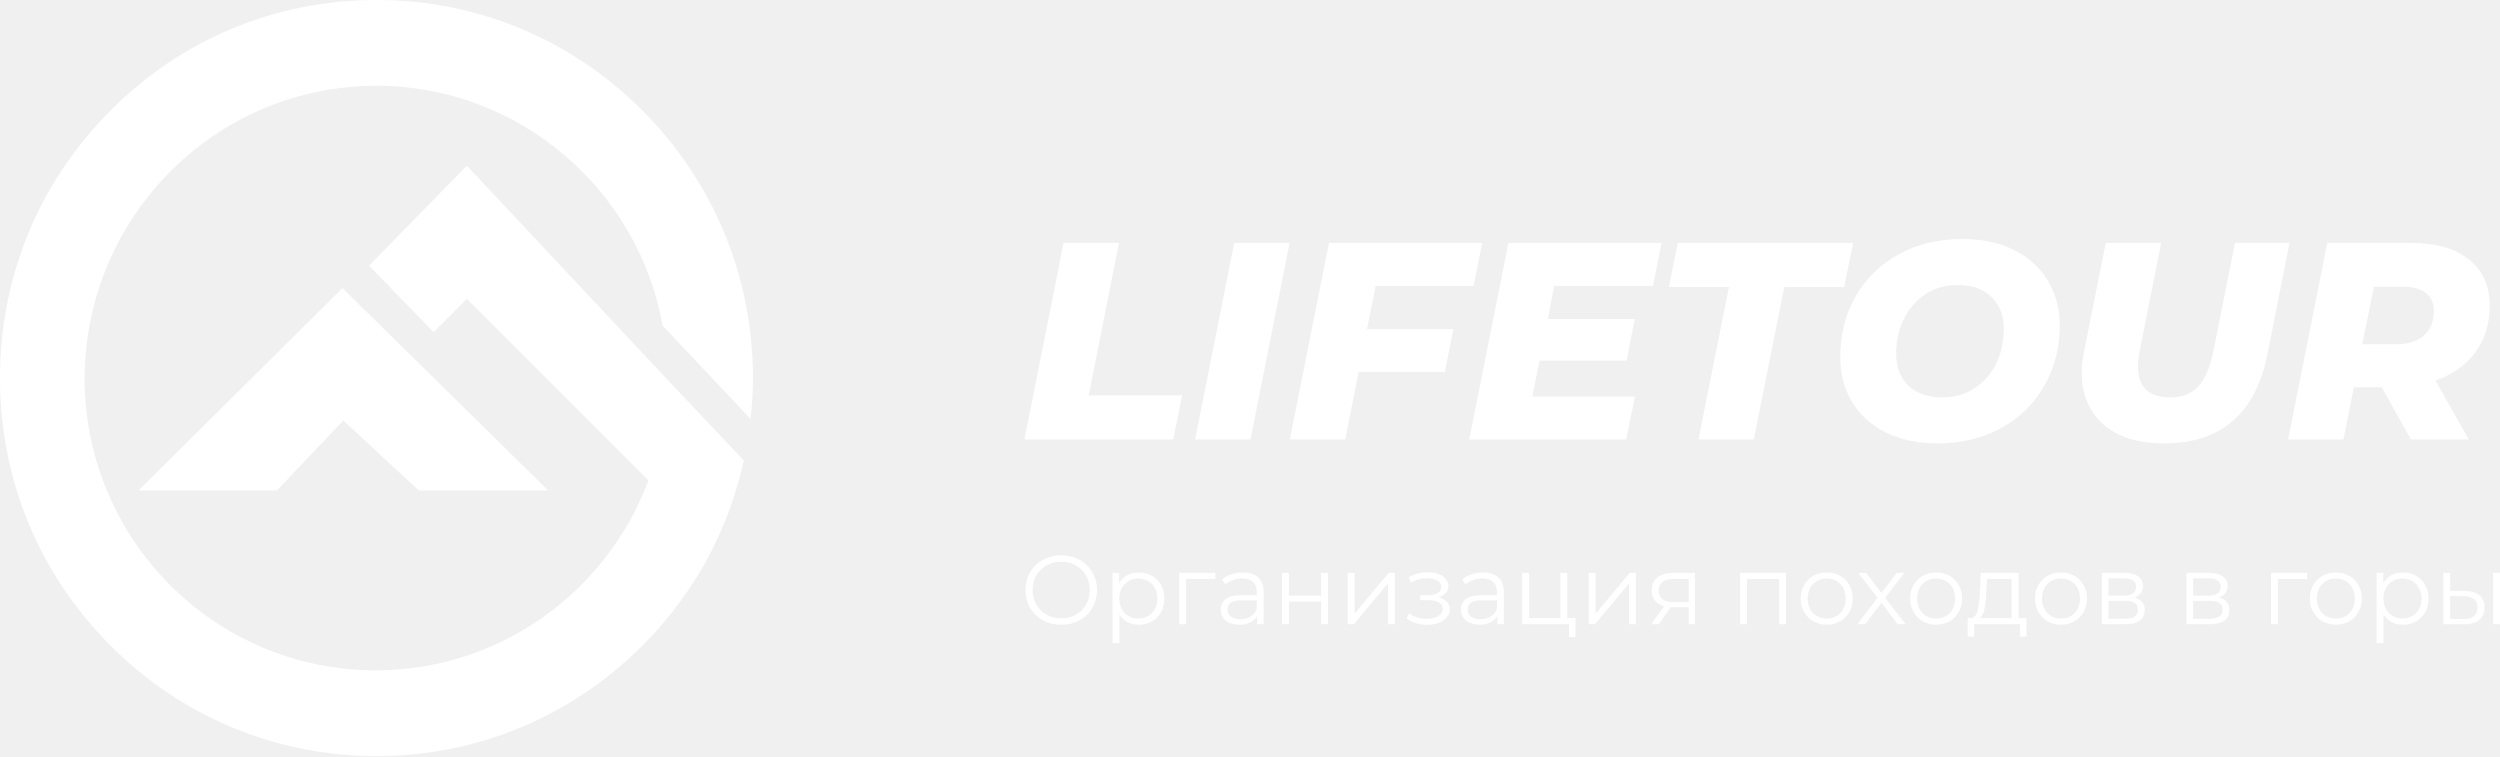
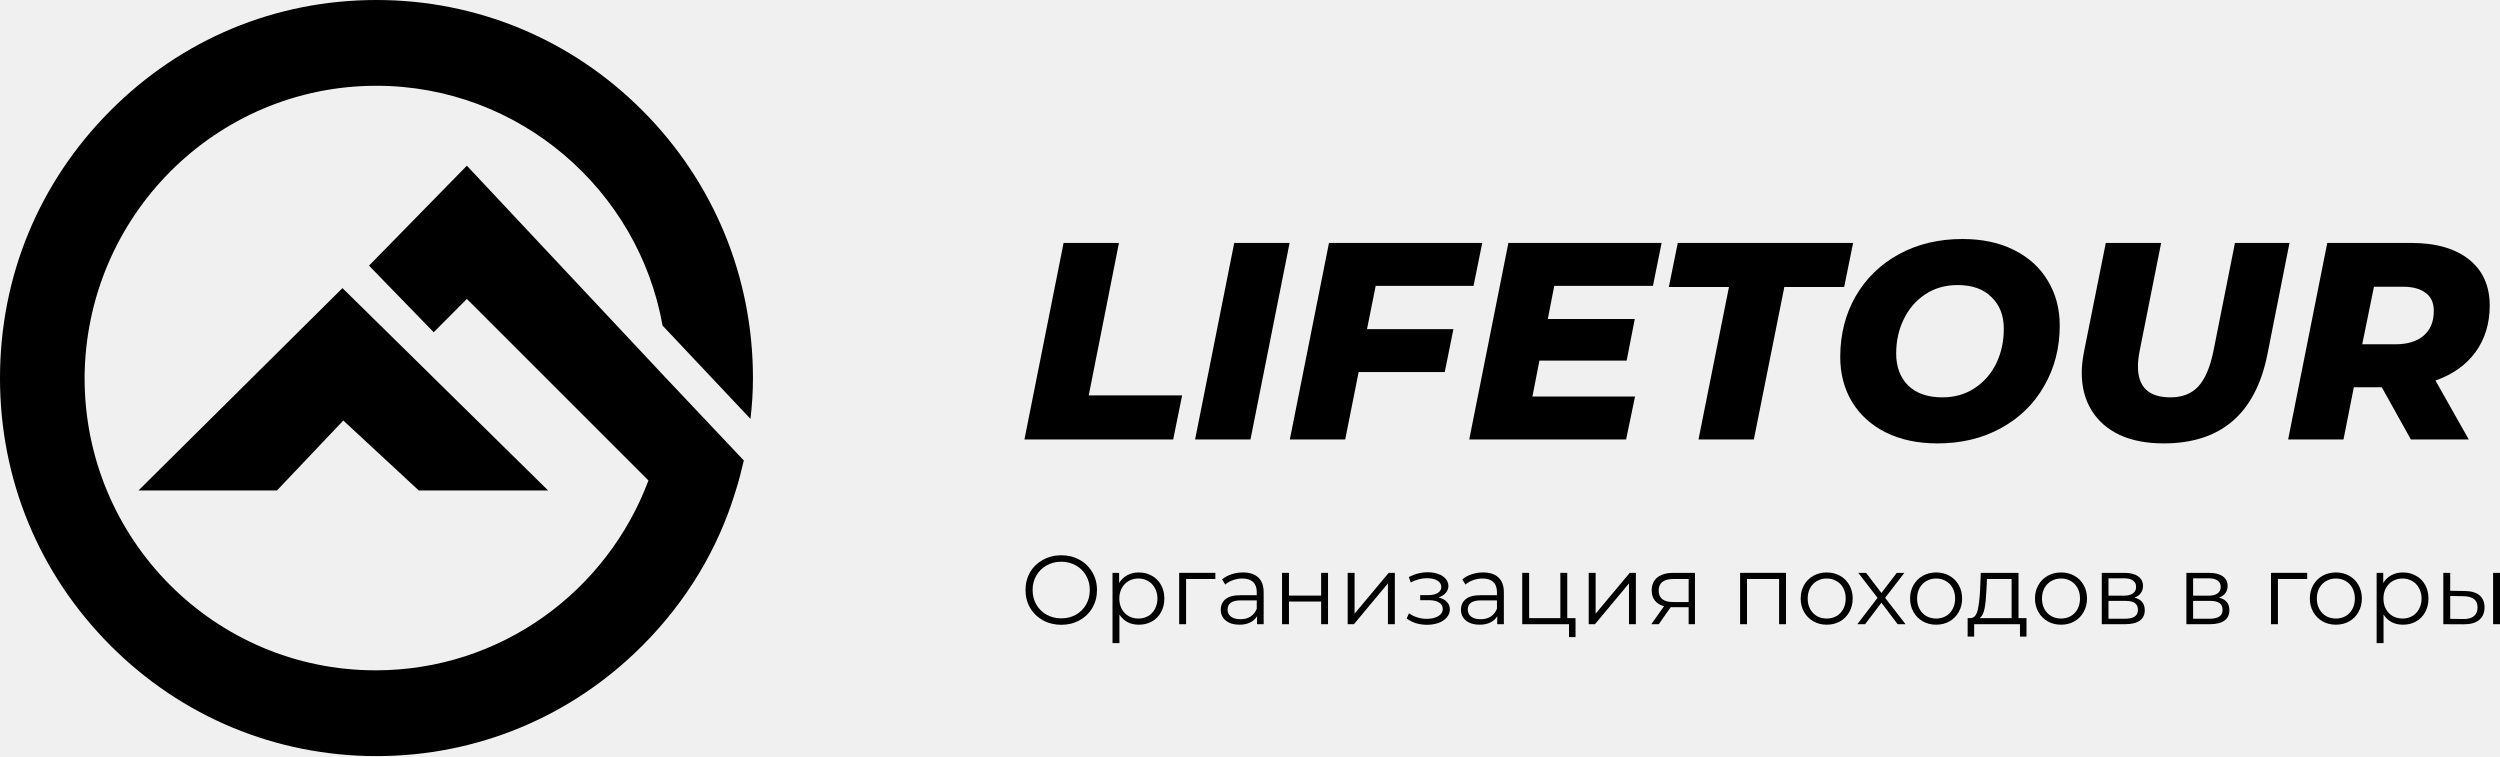
- <svg xmlns="http://www.w3.org/2000/svg" width="205" height="62" viewBox="0 0 205 62" fill="none">
+ <svg xmlns="http://www.w3.org/2000/svg" width="205" height="62" viewBox="0 0 205 62">
  <g clip-path="url(#clip0_4503_132)">
-     <path d="M22.711 40.218L28.151 34.482L34.339 40.218H44.946L28.083 23.625L11.355 40.218H22.711Z" fill="white" />
-     <path d="M38.283 13.588L30.259 21.782L35.563 27.244L38.283 24.513L53.174 39.399C49.774 48.48 41.071 54.967 30.803 54.967C17.611 54.967 6.936 44.247 6.936 31C7.004 17.753 17.679 7.033 30.871 7.033C42.566 7.033 52.358 15.568 54.33 26.698L61.538 34.346C61.674 33.253 61.742 32.093 61.742 31C61.742 22.738 58.546 14.954 52.698 9.082C46.85 3.209 39.099 0 30.871 0C22.575 0 14.892 3.209 9.044 9.082C3.196 14.954 0 22.67 0 31C0 39.33 3.196 47.046 9.044 52.919C14.892 58.791 22.643 62 30.871 62C39.099 62 46.85 58.791 52.698 52.919C56.302 49.3 58.886 44.998 60.314 40.286C60.586 39.467 60.79 38.579 60.994 37.76L54.738 31.137L38.283 13.588Z" fill="white" />
-     <path d="M87.214 19.92H91.754L89.277 32.422H96.935L96.201 36.037H84.004L87.214 19.92Z" fill="white" />
-     <path d="M101.208 19.92H105.747L102.538 36.037H97.998L101.208 19.92Z" fill="white" />
-     <path d="M112.806 23.443L112.095 26.989H119.18L118.469 30.511H111.408L110.307 36.037H105.767L108.977 19.92H121.542L120.831 23.443H112.806Z" fill="white" />
-     <path d="M127.448 23.443L126.921 26.16H134.051L133.386 29.567H126.233L125.659 32.514H134.074L133.34 36.037H120.478L123.688 19.92H136.252L135.541 23.443H127.448Z" fill="white" />
-     <path d="M141.775 23.535H136.845L137.579 19.92H151.955L151.221 23.535H146.315L143.815 36.037H139.276L141.775 23.535Z" fill="white" />
-     <path d="M158.879 36.359C157.259 36.359 155.845 36.06 154.637 35.461C153.445 34.863 152.52 34.026 151.863 32.952C151.221 31.877 150.9 30.649 150.9 29.268C150.9 27.426 151.32 25.768 152.161 24.295C153.017 22.821 154.202 21.67 155.715 20.841C157.243 20.012 158.978 19.598 160.919 19.598C162.54 19.598 163.946 19.897 165.138 20.496C166.346 21.095 167.27 21.931 167.912 23.006C168.57 24.08 168.898 25.308 168.898 26.689C168.898 28.531 168.47 30.189 167.614 31.662C166.774 33.136 165.589 34.287 164.061 35.116C162.547 35.945 160.82 36.359 158.879 36.359ZM159.269 32.583C160.278 32.583 161.164 32.33 161.928 31.824C162.693 31.317 163.281 30.642 163.694 29.797C164.106 28.938 164.313 27.994 164.313 26.966C164.313 25.876 163.977 25.009 163.304 24.364C162.647 23.704 161.722 23.374 160.53 23.374C159.521 23.374 158.634 23.627 157.87 24.134C157.106 24.64 156.517 25.323 156.105 26.183C155.692 27.027 155.486 27.963 155.486 28.992C155.486 30.081 155.814 30.956 156.471 31.616C157.144 32.261 158.076 32.583 159.269 32.583Z" fill="white" />
-     <path d="M177.421 36.359C176.03 36.359 174.83 36.129 173.821 35.669C172.812 35.193 172.04 34.517 171.505 33.642C170.97 32.768 170.703 31.739 170.703 30.557C170.703 30.066 170.764 29.498 170.886 28.854L172.675 19.92H177.214L175.449 28.785C175.357 29.245 175.311 29.667 175.311 30.051C175.311 31.739 176.198 32.583 177.971 32.583C178.934 32.583 179.69 32.292 180.241 31.709C180.806 31.11 181.227 30.135 181.502 28.785L183.267 19.92H187.738L185.927 29.061C184.949 33.926 182.113 36.359 177.421 36.359Z" fill="white" />
-     <path d="M204.157 25.055C204.157 26.528 203.768 27.802 202.988 28.877C202.209 29.936 201.116 30.711 199.709 31.202L202.438 36.037H197.692L195.307 31.755H193.015L192.166 36.037H187.627L190.836 19.92H197.692C199.74 19.92 201.33 20.373 202.461 21.279C203.592 22.184 204.157 23.443 204.157 25.055ZM199.572 25.492C199.572 24.832 199.35 24.341 198.907 24.019C198.464 23.681 197.845 23.512 197.05 23.512H194.665L193.702 28.232H196.408C197.417 28.232 198.196 27.994 198.746 27.518C199.297 27.042 199.572 26.367 199.572 25.492Z" fill="white" />
-     <path d="M87.026 51.233C86.473 51.233 85.971 51.11 85.519 50.865C85.073 50.614 84.722 50.272 84.466 49.84C84.217 49.407 84.092 48.921 84.092 48.382C84.092 47.843 84.217 47.357 84.466 46.925C84.722 46.492 85.073 46.153 85.519 45.908C85.971 45.657 86.473 45.531 87.026 45.531C87.579 45.531 88.076 45.654 88.518 45.9C88.964 46.145 89.315 46.487 89.57 46.925C89.826 47.357 89.953 47.843 89.953 48.382C89.953 48.921 89.826 49.41 89.57 49.848C89.315 50.28 88.964 50.619 88.518 50.865C88.076 51.11 87.579 51.233 87.026 51.233ZM87.026 50.705C87.468 50.705 87.866 50.606 88.223 50.408C88.579 50.205 88.858 49.928 89.06 49.575C89.262 49.218 89.363 48.82 89.363 48.382C89.363 47.944 89.262 47.549 89.06 47.197C88.858 46.839 88.579 46.562 88.223 46.364C87.866 46.161 87.468 46.06 87.026 46.06C86.585 46.06 86.184 46.161 85.822 46.364C85.466 46.562 85.184 46.839 84.977 47.197C84.775 47.549 84.674 47.944 84.674 48.382C84.674 48.82 84.775 49.218 84.977 49.575C85.184 49.928 85.466 50.205 85.822 50.408C86.184 50.606 86.585 50.705 87.026 50.705Z" fill="white" />
-     <path d="M93.387 46.941C93.78 46.941 94.137 47.031 94.456 47.213C94.775 47.389 95.025 47.64 95.205 47.966C95.386 48.291 95.476 48.662 95.476 49.079C95.476 49.501 95.386 49.874 95.205 50.2C95.025 50.526 94.775 50.779 94.456 50.961C94.142 51.137 93.786 51.225 93.387 51.225C93.047 51.225 92.738 51.156 92.462 51.017C92.191 50.873 91.968 50.664 91.792 50.392V52.739H91.226V46.973H91.768V47.806C91.938 47.528 92.162 47.314 92.438 47.165C92.72 47.015 93.036 46.941 93.387 46.941ZM93.347 50.721C93.639 50.721 93.905 50.654 94.145 50.52C94.384 50.382 94.57 50.187 94.703 49.936C94.841 49.685 94.91 49.399 94.91 49.079C94.91 48.758 94.841 48.476 94.703 48.23C94.57 47.979 94.384 47.784 94.145 47.645C93.905 47.507 93.639 47.437 93.347 47.437C93.049 47.437 92.781 47.507 92.542 47.645C92.308 47.784 92.122 47.979 91.983 48.23C91.85 48.476 91.784 48.758 91.784 49.079C91.784 49.399 91.85 49.685 91.983 49.936C92.122 50.187 92.308 50.382 92.542 50.52C92.781 50.654 93.049 50.721 93.347 50.721Z" fill="white" />
-     <path d="M99.66 47.477H97.259V51.185H96.693V46.973H99.66V47.477Z" fill="white" />
-     <path d="M101.921 46.941C102.469 46.941 102.889 47.08 103.181 47.357C103.474 47.629 103.62 48.035 103.62 48.574V51.185H103.078V50.528C102.95 50.747 102.761 50.918 102.512 51.041C102.267 51.164 101.975 51.225 101.634 51.225C101.166 51.225 100.794 51.113 100.518 50.889C100.241 50.664 100.103 50.368 100.103 50C100.103 49.642 100.231 49.354 100.486 49.135C100.746 48.916 101.158 48.807 101.722 48.807H103.054V48.55C103.054 48.187 102.953 47.912 102.751 47.725C102.549 47.533 102.254 47.437 101.866 47.437C101.6 47.437 101.345 47.483 101.1 47.573C100.855 47.659 100.645 47.779 100.47 47.934L100.215 47.509C100.427 47.328 100.683 47.189 100.98 47.093C101.278 46.991 101.592 46.941 101.921 46.941ZM101.722 50.777C102.041 50.777 102.315 50.705 102.543 50.56C102.772 50.411 102.942 50.197 103.054 49.92V49.231H101.738C101.02 49.231 100.661 49.482 100.661 49.984C100.661 50.229 100.754 50.424 100.94 50.568C101.127 50.707 101.387 50.777 101.722 50.777Z" fill="white" />
-     <path d="M105.127 46.973H105.694V48.839H108.333V46.973H108.899V51.185H108.333V49.327H105.694V51.185H105.127V46.973Z" fill="white" />
-     <path d="M110.509 46.973H111.075V50.32L113.874 46.973H114.377V51.185H113.81V47.838L111.019 51.185H110.509V46.973Z" fill="white" />
-     <path d="M117.955 48.991C118.253 49.06 118.482 49.18 118.641 49.351C118.806 49.522 118.888 49.73 118.888 49.976C118.888 50.221 118.803 50.44 118.633 50.633C118.468 50.825 118.242 50.974 117.955 51.081C117.668 51.182 117.352 51.233 117.006 51.233C116.703 51.233 116.405 51.19 116.113 51.105C115.821 51.014 115.565 50.883 115.347 50.712L115.539 50.288C115.73 50.432 115.954 50.544 116.209 50.624C116.464 50.705 116.722 50.745 116.982 50.745C117.37 50.745 117.687 50.672 117.931 50.528C118.181 50.379 118.306 50.179 118.306 49.928C118.306 49.703 118.205 49.53 118.003 49.407C117.801 49.279 117.525 49.215 117.174 49.215H116.456V48.799H117.142C117.455 48.799 117.708 48.74 117.899 48.622C118.091 48.5 118.186 48.337 118.186 48.134C118.186 47.91 118.077 47.733 117.86 47.605C117.647 47.477 117.368 47.413 117.022 47.413C116.57 47.413 116.124 47.528 115.682 47.758L115.523 47.317C116.023 47.056 116.541 46.925 117.078 46.925C117.397 46.925 117.684 46.973 117.939 47.069C118.2 47.16 118.402 47.29 118.545 47.461C118.694 47.632 118.769 47.83 118.769 48.054C118.769 48.267 118.694 48.457 118.545 48.622C118.402 48.788 118.205 48.911 117.955 48.991Z" fill="white" />
-     <path d="M121.617 46.941C122.165 46.941 122.585 47.08 122.877 47.357C123.17 47.629 123.316 48.035 123.316 48.574V51.185H122.773V50.528C122.646 50.747 122.457 50.918 122.207 51.041C121.963 51.164 121.67 51.225 121.33 51.225C120.862 51.225 120.49 51.113 120.214 50.889C119.937 50.664 119.799 50.368 119.799 50C119.799 49.642 119.926 49.354 120.182 49.135C120.442 48.916 120.854 48.807 121.418 48.807H122.75V48.55C122.75 48.187 122.649 47.912 122.446 47.725C122.244 47.533 121.949 47.437 121.561 47.437C121.295 47.437 121.04 47.483 120.796 47.573C120.551 47.659 120.341 47.779 120.166 47.934L119.91 47.509C120.123 47.328 120.378 47.189 120.676 47.093C120.974 46.991 121.287 46.941 121.617 46.941ZM121.418 50.777C121.737 50.777 122.011 50.705 122.239 50.56C122.468 50.411 122.638 50.197 122.75 49.92V49.231H121.434C120.716 49.231 120.357 49.482 120.357 49.984C120.357 50.229 120.45 50.424 120.636 50.568C120.822 50.707 121.083 50.777 121.418 50.777Z" fill="white" />
-     <path d="M129.193 50.688V52.242H128.659V51.185H124.823V46.973H125.389V50.688H127.949V46.973H128.515V50.688H129.193Z" fill="white" />
-     <path d="M130.275 46.973H130.841V50.32L133.64 46.973H134.142V51.185H133.576V47.838L130.785 51.185H130.275V46.973Z" fill="white" />
-     <path d="M138.987 46.973V51.185H138.469V49.792H136.993L136.02 51.185H135.406L136.451 49.712C136.127 49.621 135.877 49.466 135.701 49.247C135.526 49.028 135.438 48.751 135.438 48.414C135.438 47.944 135.598 47.587 135.917 47.341C136.236 47.096 136.672 46.973 137.225 46.973H138.987ZM136.012 48.43C136.012 49.055 136.408 49.367 137.201 49.367H138.469V47.477H137.24C136.422 47.477 136.012 47.795 136.012 48.43Z" fill="white" />
-     <path d="M146.453 46.973V51.185H145.887V47.477H143.255V51.185H142.689V46.973H146.453Z" fill="white" />
-     <path d="M149.793 51.225C149.389 51.225 149.025 51.134 148.7 50.953C148.376 50.766 148.121 50.51 147.935 50.184C147.749 49.858 147.656 49.49 147.656 49.079C147.656 48.668 147.749 48.299 147.935 47.974C148.121 47.648 148.376 47.395 148.7 47.213C149.025 47.031 149.389 46.941 149.793 46.941C150.197 46.941 150.561 47.031 150.885 47.213C151.21 47.395 151.462 47.648 151.643 47.974C151.829 48.299 151.922 48.668 151.922 49.079C151.922 49.49 151.829 49.858 151.643 50.184C151.462 50.51 151.21 50.766 150.885 50.953C150.561 51.134 150.197 51.225 149.793 51.225ZM149.793 50.721C150.091 50.721 150.356 50.654 150.59 50.52C150.83 50.382 151.016 50.187 151.149 49.936C151.282 49.685 151.348 49.399 151.348 49.079C151.348 48.758 151.282 48.473 151.149 48.222C151.016 47.971 150.83 47.779 150.59 47.645C150.356 47.507 150.091 47.437 149.793 47.437C149.495 47.437 149.227 47.507 148.987 47.645C148.753 47.779 148.567 47.971 148.429 48.222C148.296 48.473 148.23 48.758 148.23 49.079C148.23 49.399 148.296 49.685 148.429 49.936C148.567 50.187 148.753 50.382 148.987 50.52C149.227 50.654 149.495 50.721 149.793 50.721Z" fill="white" />
-     <path d="M155.608 51.185L154.276 49.423L152.936 51.185H152.298L153.957 49.023L152.378 46.973H153.016L154.276 48.622L155.536 46.973H156.158L154.579 49.023L156.254 51.185H155.608Z" fill="white" />
-     <path d="M158.765 51.225C158.361 51.225 157.996 51.134 157.672 50.953C157.348 50.766 157.093 50.51 156.906 50.184C156.72 49.858 156.627 49.49 156.627 49.079C156.627 48.668 156.72 48.299 156.906 47.974C157.093 47.648 157.348 47.395 157.672 47.213C157.996 47.031 158.361 46.941 158.765 46.941C159.169 46.941 159.533 47.031 159.857 47.213C160.181 47.395 160.434 47.648 160.615 47.974C160.801 48.299 160.894 48.668 160.894 49.079C160.894 49.49 160.801 49.858 160.615 50.184C160.434 50.51 160.181 50.766 159.857 50.953C159.533 51.134 159.169 51.225 158.765 51.225ZM158.765 50.721C159.062 50.721 159.328 50.654 159.562 50.52C159.801 50.382 159.987 50.187 160.12 49.936C160.253 49.685 160.32 49.399 160.32 49.079C160.32 48.758 160.253 48.473 160.12 48.222C159.987 47.971 159.801 47.779 159.562 47.645C159.328 47.507 159.062 47.437 158.765 47.437C158.467 47.437 158.198 47.507 157.959 47.645C157.725 47.779 157.539 47.971 157.401 48.222C157.268 48.473 157.202 48.758 157.202 49.079C157.202 49.399 157.268 49.685 157.401 49.936C157.539 50.187 157.725 50.382 157.959 50.52C158.198 50.654 158.467 50.721 158.765 50.721Z" fill="white" />
-     <path d="M166.172 50.688V52.202H165.637V51.185H161.881V52.202H161.347V50.688H161.586C161.868 50.672 162.059 50.464 162.16 50.064C162.261 49.663 162.331 49.103 162.368 48.382L162.424 46.973H165.518V50.688H166.172ZM162.886 48.414C162.86 49.012 162.809 49.506 162.735 49.896C162.66 50.28 162.527 50.544 162.336 50.688H164.952V47.477H162.934L162.886 48.414Z" fill="white" />
-     <path d="M169.006 51.225C168.602 51.225 168.238 51.134 167.913 50.953C167.589 50.766 167.334 50.51 167.148 50.184C166.962 49.858 166.868 49.49 166.868 49.079C166.868 48.668 166.962 48.299 167.148 47.974C167.334 47.648 167.589 47.395 167.913 47.213C168.238 47.031 168.602 46.941 169.006 46.941C169.41 46.941 169.774 47.031 170.098 47.213C170.423 47.395 170.675 47.648 170.856 47.974C171.042 48.299 171.135 48.668 171.135 49.079C171.135 49.49 171.042 49.858 170.856 50.184C170.675 50.51 170.423 50.766 170.098 50.953C169.774 51.134 169.41 51.225 169.006 51.225ZM169.006 50.721C169.303 50.721 169.569 50.654 169.803 50.52C170.042 50.382 170.229 50.187 170.361 49.936C170.494 49.685 170.561 49.399 170.561 49.079C170.561 48.758 170.494 48.473 170.361 48.222C170.229 47.971 170.042 47.779 169.803 47.645C169.569 47.507 169.303 47.437 169.006 47.437C168.708 47.437 168.44 47.507 168.2 47.645C167.966 47.779 167.78 47.971 167.642 48.222C167.509 48.473 167.443 48.758 167.443 49.079C167.443 49.399 167.509 49.685 167.642 49.936C167.78 50.187 167.966 50.382 168.2 50.52C168.44 50.654 168.708 50.721 169.006 50.721Z" fill="white" />
-     <path d="M175.017 49.007C175.586 49.14 175.87 49.485 175.87 50.04C175.87 50.408 175.734 50.691 175.463 50.889C175.192 51.086 174.788 51.185 174.251 51.185H172.345V46.973H174.195C174.674 46.973 175.049 47.066 175.32 47.253C175.591 47.44 175.727 47.707 175.727 48.054C175.727 48.283 175.663 48.481 175.535 48.646C175.413 48.807 175.24 48.927 175.017 49.007ZM172.895 48.847H174.155C174.48 48.847 174.727 48.785 174.897 48.662C175.073 48.54 175.16 48.361 175.16 48.126C175.16 47.891 175.073 47.715 174.897 47.597C174.727 47.48 174.48 47.421 174.155 47.421H172.895V48.847ZM174.227 50.737C174.589 50.737 174.86 50.678 175.041 50.56C175.221 50.443 175.312 50.259 175.312 50.008C175.312 49.757 175.229 49.573 175.065 49.455C174.9 49.333 174.639 49.271 174.283 49.271H172.895V50.737H174.227Z" fill="white" />
-     <path d="M181.956 49.007C182.525 49.14 182.809 49.485 182.809 50.04C182.809 50.408 182.674 50.691 182.402 50.889C182.131 51.086 181.727 51.185 181.19 51.185H179.284V46.973H181.134C181.613 46.973 181.988 47.066 182.259 47.253C182.53 47.44 182.666 47.707 182.666 48.054C182.666 48.283 182.602 48.481 182.474 48.646C182.352 48.807 182.179 48.927 181.956 49.007ZM179.835 48.847H181.095C181.419 48.847 181.666 48.785 181.836 48.662C182.012 48.54 182.099 48.361 182.099 48.126C182.099 47.891 182.012 47.715 181.836 47.597C181.666 47.48 181.419 47.421 181.095 47.421H179.835V48.847ZM181.166 50.737C181.528 50.737 181.799 50.678 181.98 50.56C182.161 50.443 182.251 50.259 182.251 50.008C182.251 49.757 182.168 49.573 182.004 49.455C181.839 49.333 181.578 49.271 181.222 49.271H179.835V50.737H181.166Z" fill="white" />
-     <path d="M189.19 47.477H186.79V51.185H186.223V46.973H189.19V47.477Z" fill="white" />
-     <path d="M191.544 51.225C191.14 51.225 190.776 51.134 190.452 50.953C190.127 50.766 189.872 50.51 189.686 50.184C189.5 49.858 189.407 49.49 189.407 49.079C189.407 48.668 189.5 48.299 189.686 47.974C189.872 47.648 190.127 47.395 190.452 47.213C190.776 47.031 191.14 46.941 191.544 46.941C191.948 46.941 192.312 47.031 192.637 47.213C192.961 47.395 193.214 47.648 193.394 47.974C193.58 48.299 193.673 48.668 193.673 49.079C193.673 49.49 193.58 49.858 193.394 50.184C193.214 50.51 192.961 50.766 192.637 50.953C192.312 51.134 191.948 51.225 191.544 51.225ZM191.544 50.721C191.842 50.721 192.108 50.654 192.342 50.52C192.581 50.382 192.767 50.187 192.9 49.936C193.033 49.685 193.099 49.399 193.099 49.079C193.099 48.758 193.033 48.473 192.9 48.222C192.767 47.971 192.581 47.779 192.342 47.645C192.108 47.507 191.842 47.437 191.544 47.437C191.246 47.437 190.978 47.507 190.739 47.645C190.505 47.779 190.319 47.971 190.18 48.222C190.047 48.473 189.981 48.758 189.981 49.079C189.981 49.399 190.047 49.685 190.18 49.936C190.319 50.187 190.505 50.382 190.739 50.52C190.978 50.654 191.246 50.721 191.544 50.721Z" fill="white" />
-     <path d="M197.045 46.941C197.438 46.941 197.794 47.031 198.113 47.213C198.432 47.389 198.682 47.64 198.863 47.966C199.044 48.291 199.134 48.662 199.134 49.079C199.134 49.501 199.044 49.874 198.863 50.2C198.682 50.526 198.432 50.779 198.113 50.961C197.8 51.137 197.443 51.225 197.045 51.225C196.704 51.225 196.396 51.156 196.12 51.017C195.848 50.873 195.625 50.664 195.45 50.392V52.739H194.884V46.973H195.426V47.806C195.596 47.528 195.819 47.314 196.096 47.165C196.377 47.015 196.694 46.941 197.045 46.941ZM197.005 50.721C197.297 50.721 197.563 50.654 197.802 50.52C198.042 50.382 198.228 50.187 198.361 49.936C198.499 49.685 198.568 49.399 198.568 49.079C198.568 48.758 198.499 48.476 198.361 48.23C198.228 47.979 198.042 47.784 197.802 47.645C197.563 47.507 197.297 47.437 197.005 47.437C196.707 47.437 196.439 47.507 196.199 47.645C195.965 47.784 195.779 47.979 195.641 48.23C195.508 48.476 195.442 48.758 195.442 49.079C195.442 49.399 195.508 49.685 195.641 49.936C195.779 50.187 195.965 50.382 196.199 50.52C196.439 50.654 196.707 50.721 197.005 50.721Z" fill="white" />
-     <path d="M202.113 48.462C202.639 48.468 203.041 48.585 203.317 48.815C203.594 49.044 203.732 49.375 203.732 49.808C203.732 50.256 203.583 50.6 203.285 50.841C202.988 51.081 202.562 51.198 202.009 51.193L200.351 51.185V46.973H200.917V48.446L202.113 48.462ZM204.434 46.973H205V51.185H204.434V46.973ZM201.978 50.761C202.366 50.766 202.658 50.688 202.855 50.528C203.057 50.363 203.158 50.123 203.158 49.808C203.158 49.498 203.059 49.268 202.863 49.119C202.666 48.969 202.371 48.892 201.978 48.887L200.917 48.871V50.745L201.978 50.761Z" fill="white" />
+     <path d="M22.711 40.218L28.151 34.482L34.339 40.218H44.946L28.083 23.625L11.355 40.218H22.711Z" fill="inherit" />
+     <path d="M38.283 13.588L30.259 21.782L35.563 27.244L38.283 24.513L53.174 39.399C49.774 48.48 41.071 54.967 30.803 54.967C17.611 54.967 6.936 44.247 6.936 31C7.004 17.753 17.679 7.033 30.871 7.033C42.566 7.033 52.358 15.568 54.33 26.698L61.538 34.346C61.674 33.253 61.742 32.093 61.742 31C61.742 22.738 58.546 14.954 52.698 9.082C46.85 3.209 39.099 0 30.871 0C22.575 0 14.892 3.209 9.044 9.082C3.196 14.954 0 22.67 0 31C0 39.33 3.196 47.046 9.044 52.919C14.892 58.791 22.643 62 30.871 62C39.099 62 46.85 58.791 52.698 52.919C56.302 49.3 58.886 44.998 60.314 40.286C60.586 39.467 60.79 38.579 60.994 37.76L54.738 31.137L38.283 13.588Z" fill="inherit" />
+     <path d="M87.214 19.92H91.754L89.277 32.422H96.935L96.201 36.037H84.004L87.214 19.92Z" fill="inherit" />
+     <path d="M101.208 19.92H105.747L102.538 36.037H97.998L101.208 19.92Z" fill="inherit" />
+     <path d="M112.806 23.443L112.095 26.989H119.18L118.469 30.511H111.408L110.307 36.037H105.767L108.977 19.92H121.542L120.831 23.443H112.806Z" fill="inherit" />
+     <path d="M127.448 23.443L126.921 26.16H134.051L133.386 29.567H126.233L125.659 32.514H134.074L133.34 36.037H120.478L123.688 19.92H136.252L135.541 23.443H127.448Z" fill="inherit" />
+     <path d="M141.775 23.535H136.845L137.579 19.92H151.955L151.221 23.535H146.315L143.815 36.037H139.276L141.775 23.535Z" fill="inherit" />
+     <path d="M158.879 36.359C157.259 36.359 155.845 36.06 154.637 35.461C153.445 34.863 152.52 34.026 151.863 32.952C151.221 31.877 150.9 30.649 150.9 29.268C150.9 27.426 151.32 25.768 152.161 24.295C153.017 22.821 154.202 21.67 155.715 20.841C157.243 20.012 158.978 19.598 160.919 19.598C162.54 19.598 163.946 19.897 165.138 20.496C166.346 21.095 167.27 21.931 167.912 23.006C168.57 24.08 168.898 25.308 168.898 26.689C168.898 28.531 168.47 30.189 167.614 31.662C166.774 33.136 165.589 34.287 164.061 35.116C162.547 35.945 160.82 36.359 158.879 36.359ZM159.269 32.583C160.278 32.583 161.164 32.33 161.928 31.824C162.693 31.317 163.281 30.642 163.694 29.797C164.106 28.938 164.313 27.994 164.313 26.966C164.313 25.876 163.977 25.009 163.304 24.364C162.647 23.704 161.722 23.374 160.53 23.374C159.521 23.374 158.634 23.627 157.87 24.134C157.106 24.64 156.517 25.323 156.105 26.183C155.692 27.027 155.486 27.963 155.486 28.992C155.486 30.081 155.814 30.956 156.471 31.616C157.144 32.261 158.076 32.583 159.269 32.583Z" fill="inherit" />
+     <path d="M177.421 36.359C176.03 36.359 174.83 36.129 173.821 35.669C172.812 35.193 172.04 34.517 171.505 33.642C170.97 32.768 170.703 31.739 170.703 30.557C170.703 30.066 170.764 29.498 170.886 28.854L172.675 19.92H177.214L175.449 28.785C175.357 29.245 175.311 29.667 175.311 30.051C175.311 31.739 176.198 32.583 177.971 32.583C178.934 32.583 179.69 32.292 180.241 31.709C180.806 31.11 181.227 30.135 181.502 28.785L183.267 19.92H187.738L185.927 29.061C184.949 33.926 182.113 36.359 177.421 36.359Z" fill="inherit" />
+     <path d="M204.157 25.055C204.157 26.528 203.768 27.802 202.988 28.877C202.209 29.936 201.116 30.711 199.709 31.202L202.438 36.037H197.692L195.307 31.755H193.015L192.166 36.037H187.627L190.836 19.92H197.692C199.74 19.92 201.33 20.373 202.461 21.279C203.592 22.184 204.157 23.443 204.157 25.055ZM199.572 25.492C199.572 24.832 199.35 24.341 198.907 24.019C198.464 23.681 197.845 23.512 197.05 23.512H194.665L193.702 28.232H196.408C197.417 28.232 198.196 27.994 198.746 27.518C199.297 27.042 199.572 26.367 199.572 25.492Z" fill="inherit" />
+     <path d="M87.026 51.233C86.473 51.233 85.971 51.11 85.519 50.865C85.073 50.614 84.722 50.272 84.466 49.84C84.217 49.407 84.092 48.921 84.092 48.382C84.092 47.843 84.217 47.357 84.466 46.925C84.722 46.492 85.073 46.153 85.519 45.908C85.971 45.657 86.473 45.531 87.026 45.531C87.579 45.531 88.076 45.654 88.518 45.9C88.964 46.145 89.315 46.487 89.57 46.925C89.826 47.357 89.953 47.843 89.953 48.382C89.953 48.921 89.826 49.41 89.57 49.848C89.315 50.28 88.964 50.619 88.518 50.865C88.076 51.11 87.579 51.233 87.026 51.233ZM87.026 50.705C87.468 50.705 87.866 50.606 88.223 50.408C88.579 50.205 88.858 49.928 89.06 49.575C89.262 49.218 89.363 48.82 89.363 48.382C89.363 47.944 89.262 47.549 89.06 47.197C88.858 46.839 88.579 46.562 88.223 46.364C87.866 46.161 87.468 46.06 87.026 46.06C86.585 46.06 86.184 46.161 85.822 46.364C85.466 46.562 85.184 46.839 84.977 47.197C84.775 47.549 84.674 47.944 84.674 48.382C84.674 48.82 84.775 49.218 84.977 49.575C85.184 49.928 85.466 50.205 85.822 50.408C86.184 50.606 86.585 50.705 87.026 50.705Z" fill="inherit" />
+     <path d="M93.387 46.941C93.78 46.941 94.137 47.031 94.456 47.213C94.775 47.389 95.025 47.64 95.205 47.966C95.386 48.291 95.476 48.662 95.476 49.079C95.476 49.501 95.386 49.874 95.205 50.2C95.025 50.526 94.775 50.779 94.456 50.961C94.142 51.137 93.786 51.225 93.387 51.225C93.047 51.225 92.738 51.156 92.462 51.017C92.191 50.873 91.968 50.664 91.792 50.392V52.739H91.226V46.973H91.768V47.806C91.938 47.528 92.162 47.314 92.438 47.165C92.72 47.015 93.036 46.941 93.387 46.941ZM93.347 50.721C93.639 50.721 93.905 50.654 94.145 50.52C94.384 50.382 94.57 50.187 94.703 49.936C94.841 49.685 94.91 49.399 94.91 49.079C94.91 48.758 94.841 48.476 94.703 48.23C94.57 47.979 94.384 47.784 94.145 47.645C93.905 47.507 93.639 47.437 93.347 47.437C93.049 47.437 92.781 47.507 92.542 47.645C92.308 47.784 92.122 47.979 91.983 48.23C91.85 48.476 91.784 48.758 91.784 49.079C91.784 49.399 91.85 49.685 91.983 49.936C92.122 50.187 92.308 50.382 92.542 50.52C92.781 50.654 93.049 50.721 93.347 50.721Z" fill="inherit" />
+     <path d="M99.66 47.477H97.259V51.185H96.693V46.973H99.66V47.477Z" fill="inherit" />
+     <path d="M101.921 46.941C102.469 46.941 102.889 47.08 103.181 47.357C103.474 47.629 103.62 48.035 103.62 48.574V51.185H103.078V50.528C102.95 50.747 102.761 50.918 102.512 51.041C102.267 51.164 101.975 51.225 101.634 51.225C101.166 51.225 100.794 51.113 100.518 50.889C100.241 50.664 100.103 50.368 100.103 50C100.103 49.642 100.231 49.354 100.486 49.135C100.746 48.916 101.158 48.807 101.722 48.807H103.054V48.55C103.054 48.187 102.953 47.912 102.751 47.725C102.549 47.533 102.254 47.437 101.866 47.437C101.6 47.437 101.345 47.483 101.1 47.573C100.855 47.659 100.645 47.779 100.47 47.934L100.215 47.509C100.427 47.328 100.683 47.189 100.98 47.093C101.278 46.991 101.592 46.941 101.921 46.941ZM101.722 50.777C102.041 50.777 102.315 50.705 102.543 50.56C102.772 50.411 102.942 50.197 103.054 49.92V49.231H101.738C101.02 49.231 100.661 49.482 100.661 49.984C100.661 50.229 100.754 50.424 100.94 50.568C101.127 50.707 101.387 50.777 101.722 50.777Z" fill="inherit" />
+     <path d="M105.127 46.973H105.694V48.839H108.333V46.973H108.899V51.185H108.333V49.327H105.694V51.185H105.127V46.973Z" fill="inherit" />
+     <path d="M110.509 46.973H111.075V50.32L113.874 46.973H114.377V51.185H113.81V47.838L111.019 51.185H110.509V46.973Z" fill="inherit" />
+     <path d="M117.955 48.991C118.253 49.06 118.482 49.18 118.641 49.351C118.806 49.522 118.888 49.73 118.888 49.976C118.888 50.221 118.803 50.44 118.633 50.633C118.468 50.825 118.242 50.974 117.955 51.081C117.668 51.182 117.352 51.233 117.006 51.233C116.703 51.233 116.405 51.19 116.113 51.105C115.821 51.014 115.565 50.883 115.347 50.712L115.539 50.288C115.73 50.432 115.954 50.544 116.209 50.624C116.464 50.705 116.722 50.745 116.982 50.745C117.37 50.745 117.687 50.672 117.931 50.528C118.181 50.379 118.306 50.179 118.306 49.928C118.306 49.703 118.205 49.53 118.003 49.407C117.801 49.279 117.525 49.215 117.174 49.215H116.456V48.799H117.142C117.455 48.799 117.708 48.74 117.899 48.622C118.091 48.5 118.186 48.337 118.186 48.134C118.186 47.91 118.077 47.733 117.86 47.605C117.647 47.477 117.368 47.413 117.022 47.413C116.57 47.413 116.124 47.528 115.682 47.758L115.523 47.317C116.023 47.056 116.541 46.925 117.078 46.925C117.397 46.925 117.684 46.973 117.939 47.069C118.2 47.16 118.402 47.29 118.545 47.461C118.694 47.632 118.769 47.83 118.769 48.054C118.769 48.267 118.694 48.457 118.545 48.622C118.402 48.788 118.205 48.911 117.955 48.991Z" fill="inherit" />
+     <path d="M121.617 46.941C122.165 46.941 122.585 47.08 122.877 47.357C123.17 47.629 123.316 48.035 123.316 48.574V51.185H122.773V50.528C122.646 50.747 122.457 50.918 122.207 51.041C121.963 51.164 121.67 51.225 121.33 51.225C120.862 51.225 120.49 51.113 120.214 50.889C119.937 50.664 119.799 50.368 119.799 50C119.799 49.642 119.926 49.354 120.182 49.135C120.442 48.916 120.854 48.807 121.418 48.807H122.75V48.55C122.75 48.187 122.649 47.912 122.446 47.725C122.244 47.533 121.949 47.437 121.561 47.437C121.295 47.437 121.04 47.483 120.796 47.573C120.551 47.659 120.341 47.779 120.166 47.934L119.91 47.509C120.123 47.328 120.378 47.189 120.676 47.093C120.974 46.991 121.287 46.941 121.617 46.941ZM121.418 50.777C121.737 50.777 122.011 50.705 122.239 50.56C122.468 50.411 122.638 50.197 122.75 49.92V49.231H121.434C120.716 49.231 120.357 49.482 120.357 49.984C120.357 50.229 120.45 50.424 120.636 50.568C120.822 50.707 121.083 50.777 121.418 50.777Z" fill="inherit" />
+     <path d="M129.193 50.688V52.242H128.659V51.185H124.823V46.973H125.389V50.688H127.949V46.973H128.515V50.688H129.193Z" fill="inherit" />
+     <path d="M130.275 46.973H130.841V50.32L133.64 46.973H134.142V51.185H133.576V47.838L130.785 51.185H130.275V46.973Z" fill="inherit" />
+     <path d="M138.987 46.973V51.185H138.469V49.792H136.993L136.02 51.185H135.406L136.451 49.712C136.127 49.621 135.877 49.466 135.701 49.247C135.526 49.028 135.438 48.751 135.438 48.414C135.438 47.944 135.598 47.587 135.917 47.341C136.236 47.096 136.672 46.973 137.225 46.973H138.987ZM136.012 48.43C136.012 49.055 136.408 49.367 137.201 49.367H138.469V47.477H137.24C136.422 47.477 136.012 47.795 136.012 48.43Z" fill="inherit" />
+     <path d="M146.453 46.973V51.185H145.887V47.477H143.255V51.185H142.689V46.973H146.453Z" fill="inherit" />
+     <path d="M149.793 51.225C149.389 51.225 149.025 51.134 148.7 50.953C148.376 50.766 148.121 50.51 147.935 50.184C147.749 49.858 147.656 49.49 147.656 49.079C147.656 48.668 147.749 48.299 147.935 47.974C148.121 47.648 148.376 47.395 148.7 47.213C149.025 47.031 149.389 46.941 149.793 46.941C150.197 46.941 150.561 47.031 150.885 47.213C151.21 47.395 151.462 47.648 151.643 47.974C151.829 48.299 151.922 48.668 151.922 49.079C151.922 49.49 151.829 49.858 151.643 50.184C151.462 50.51 151.21 50.766 150.885 50.953C150.561 51.134 150.197 51.225 149.793 51.225ZM149.793 50.721C150.091 50.721 150.356 50.654 150.59 50.52C150.83 50.382 151.016 50.187 151.149 49.936C151.282 49.685 151.348 49.399 151.348 49.079C151.348 48.758 151.282 48.473 151.149 48.222C151.016 47.971 150.83 47.779 150.59 47.645C150.356 47.507 150.091 47.437 149.793 47.437C149.495 47.437 149.227 47.507 148.987 47.645C148.753 47.779 148.567 47.971 148.429 48.222C148.296 48.473 148.23 48.758 148.23 49.079C148.23 49.399 148.296 49.685 148.429 49.936C148.567 50.187 148.753 50.382 148.987 50.52C149.227 50.654 149.495 50.721 149.793 50.721Z" fill="inherit" />
+     <path d="M155.608 51.185L154.276 49.423L152.936 51.185H152.298L153.957 49.023L152.378 46.973H153.016L154.276 48.622L155.536 46.973H156.158L154.579 49.023L156.254 51.185H155.608Z" fill="inherit" />
+     <path d="M158.765 51.225C158.361 51.225 157.996 51.134 157.672 50.953C157.348 50.766 157.093 50.51 156.906 50.184C156.72 49.858 156.627 49.49 156.627 49.079C156.627 48.668 156.72 48.299 156.906 47.974C157.093 47.648 157.348 47.395 157.672 47.213C157.996 47.031 158.361 46.941 158.765 46.941C159.169 46.941 159.533 47.031 159.857 47.213C160.181 47.395 160.434 47.648 160.615 47.974C160.801 48.299 160.894 48.668 160.894 49.079C160.894 49.49 160.801 49.858 160.615 50.184C160.434 50.51 160.181 50.766 159.857 50.953C159.533 51.134 159.169 51.225 158.765 51.225ZM158.765 50.721C159.062 50.721 159.328 50.654 159.562 50.52C159.801 50.382 159.987 50.187 160.12 49.936C160.253 49.685 160.32 49.399 160.32 49.079C160.32 48.758 160.253 48.473 160.12 48.222C159.987 47.971 159.801 47.779 159.562 47.645C159.328 47.507 159.062 47.437 158.765 47.437C158.467 47.437 158.198 47.507 157.959 47.645C157.725 47.779 157.539 47.971 157.401 48.222C157.268 48.473 157.202 48.758 157.202 49.079C157.202 49.399 157.268 49.685 157.401 49.936C157.539 50.187 157.725 50.382 157.959 50.52C158.198 50.654 158.467 50.721 158.765 50.721Z" fill="inherit" />
+     <path d="M166.172 50.688V52.202H165.637V51.185H161.881V52.202H161.347V50.688H161.586C161.868 50.672 162.059 50.464 162.16 50.064C162.261 49.663 162.331 49.103 162.368 48.382L162.424 46.973H165.518V50.688H166.172ZM162.886 48.414C162.86 49.012 162.809 49.506 162.735 49.896C162.66 50.28 162.527 50.544 162.336 50.688H164.952V47.477H162.934L162.886 48.414Z" fill="inherit" />
+     <path d="M169.006 51.225C168.602 51.225 168.238 51.134 167.913 50.953C167.589 50.766 167.334 50.51 167.148 50.184C166.962 49.858 166.868 49.49 166.868 49.079C166.868 48.668 166.962 48.299 167.148 47.974C167.334 47.648 167.589 47.395 167.913 47.213C168.238 47.031 168.602 46.941 169.006 46.941C169.41 46.941 169.774 47.031 170.098 47.213C170.423 47.395 170.675 47.648 170.856 47.974C171.042 48.299 171.135 48.668 171.135 49.079C171.135 49.49 171.042 49.858 170.856 50.184C170.675 50.51 170.423 50.766 170.098 50.953C169.774 51.134 169.41 51.225 169.006 51.225ZM169.006 50.721C169.303 50.721 169.569 50.654 169.803 50.52C170.042 50.382 170.229 50.187 170.361 49.936C170.494 49.685 170.561 49.399 170.561 49.079C170.561 48.758 170.494 48.473 170.361 48.222C170.229 47.971 170.042 47.779 169.803 47.645C169.569 47.507 169.303 47.437 169.006 47.437C168.708 47.437 168.44 47.507 168.2 47.645C167.966 47.779 167.78 47.971 167.642 48.222C167.509 48.473 167.443 48.758 167.443 49.079C167.443 49.399 167.509 49.685 167.642 49.936C167.78 50.187 167.966 50.382 168.2 50.52C168.44 50.654 168.708 50.721 169.006 50.721Z" fill="inherit" />
+     <path d="M175.017 49.007C175.586 49.14 175.87 49.485 175.87 50.04C175.87 50.408 175.734 50.691 175.463 50.889C175.192 51.086 174.788 51.185 174.251 51.185H172.345V46.973H174.195C174.674 46.973 175.049 47.066 175.32 47.253C175.591 47.44 175.727 47.707 175.727 48.054C175.727 48.283 175.663 48.481 175.535 48.646C175.413 48.807 175.24 48.927 175.017 49.007ZM172.895 48.847H174.155C174.48 48.847 174.727 48.785 174.897 48.662C175.073 48.54 175.16 48.361 175.16 48.126C175.16 47.891 175.073 47.715 174.897 47.597C174.727 47.48 174.48 47.421 174.155 47.421H172.895V48.847ZM174.227 50.737C174.589 50.737 174.86 50.678 175.041 50.56C175.221 50.443 175.312 50.259 175.312 50.008C175.312 49.757 175.229 49.573 175.065 49.455C174.9 49.333 174.639 49.271 174.283 49.271H172.895V50.737H174.227Z" fill="inherit" />
+     <path d="M181.956 49.007C182.525 49.14 182.809 49.485 182.809 50.04C182.809 50.408 182.674 50.691 182.402 50.889C182.131 51.086 181.727 51.185 181.19 51.185H179.284V46.973H181.134C181.613 46.973 181.988 47.066 182.259 47.253C182.53 47.44 182.666 47.707 182.666 48.054C182.666 48.283 182.602 48.481 182.474 48.646C182.352 48.807 182.179 48.927 181.956 49.007ZM179.835 48.847H181.095C181.419 48.847 181.666 48.785 181.836 48.662C182.012 48.54 182.099 48.361 182.099 48.126C182.099 47.891 182.012 47.715 181.836 47.597C181.666 47.48 181.419 47.421 181.095 47.421H179.835V48.847ZM181.166 50.737C181.528 50.737 181.799 50.678 181.98 50.56C182.161 50.443 182.251 50.259 182.251 50.008C182.251 49.757 182.168 49.573 182.004 49.455C181.839 49.333 181.578 49.271 181.222 49.271H179.835V50.737H181.166Z" fill="inherit" />
+     <path d="M189.19 47.477H186.79V51.185H186.223V46.973H189.19V47.477Z" fill="inherit" />
+     <path d="M191.544 51.225C191.14 51.225 190.776 51.134 190.452 50.953C190.127 50.766 189.872 50.51 189.686 50.184C189.5 49.858 189.407 49.49 189.407 49.079C189.407 48.668 189.5 48.299 189.686 47.974C189.872 47.648 190.127 47.395 190.452 47.213C190.776 47.031 191.14 46.941 191.544 46.941C191.948 46.941 192.312 47.031 192.637 47.213C192.961 47.395 193.214 47.648 193.394 47.974C193.58 48.299 193.673 48.668 193.673 49.079C193.673 49.49 193.58 49.858 193.394 50.184C193.214 50.51 192.961 50.766 192.637 50.953C192.312 51.134 191.948 51.225 191.544 51.225ZM191.544 50.721C191.842 50.721 192.108 50.654 192.342 50.52C192.581 50.382 192.767 50.187 192.9 49.936C193.033 49.685 193.099 49.399 193.099 49.079C193.099 48.758 193.033 48.473 192.9 48.222C192.767 47.971 192.581 47.779 192.342 47.645C192.108 47.507 191.842 47.437 191.544 47.437C191.246 47.437 190.978 47.507 190.739 47.645C190.505 47.779 190.319 47.971 190.18 48.222C190.047 48.473 189.981 48.758 189.981 49.079C189.981 49.399 190.047 49.685 190.18 49.936C190.319 50.187 190.505 50.382 190.739 50.52C190.978 50.654 191.246 50.721 191.544 50.721Z" fill="inherit" />
+     <path d="M197.045 46.941C197.438 46.941 197.794 47.031 198.113 47.213C198.432 47.389 198.682 47.64 198.863 47.966C199.044 48.291 199.134 48.662 199.134 49.079C199.134 49.501 199.044 49.874 198.863 50.2C198.682 50.526 198.432 50.779 198.113 50.961C197.8 51.137 197.443 51.225 197.045 51.225C196.704 51.225 196.396 51.156 196.12 51.017C195.848 50.873 195.625 50.664 195.45 50.392V52.739H194.884V46.973H195.426V47.806C195.596 47.528 195.819 47.314 196.096 47.165C196.377 47.015 196.694 46.941 197.045 46.941ZM197.005 50.721C197.297 50.721 197.563 50.654 197.802 50.52C198.042 50.382 198.228 50.187 198.361 49.936C198.499 49.685 198.568 49.399 198.568 49.079C198.568 48.758 198.499 48.476 198.361 48.23C198.228 47.979 198.042 47.784 197.802 47.645C197.563 47.507 197.297 47.437 197.005 47.437C196.707 47.437 196.439 47.507 196.199 47.645C195.965 47.784 195.779 47.979 195.641 48.23C195.508 48.476 195.442 48.758 195.442 49.079C195.442 49.399 195.508 49.685 195.641 49.936C195.779 50.187 195.965 50.382 196.199 50.52C196.439 50.654 196.707 50.721 197.005 50.721Z" fill="inherit" />
+     <path d="M202.113 48.462C202.639 48.468 203.041 48.585 203.317 48.815C203.594 49.044 203.732 49.375 203.732 49.808C203.732 50.256 203.583 50.6 203.285 50.841C202.988 51.081 202.562 51.198 202.009 51.193L200.351 51.185V46.973H200.917V48.446L202.113 48.462ZM204.434 46.973H205V51.185H204.434V46.973ZM201.978 50.761C202.366 50.766 202.658 50.688 202.855 50.528C203.057 50.363 203.158 50.123 203.158 49.808C203.158 49.498 203.059 49.268 202.863 49.119C202.666 48.969 202.371 48.892 201.978 48.887L200.917 48.871V50.745L201.978 50.761Z" fill="inherit" />
  </g>
  <defs>
    <clipPath id="clip0_4503_132">
-       <rect width="205" height="62" fill="white" />
+       <rect width="205" height="62" fill="inherit" />
    </clipPath>
  </defs>
</svg>
